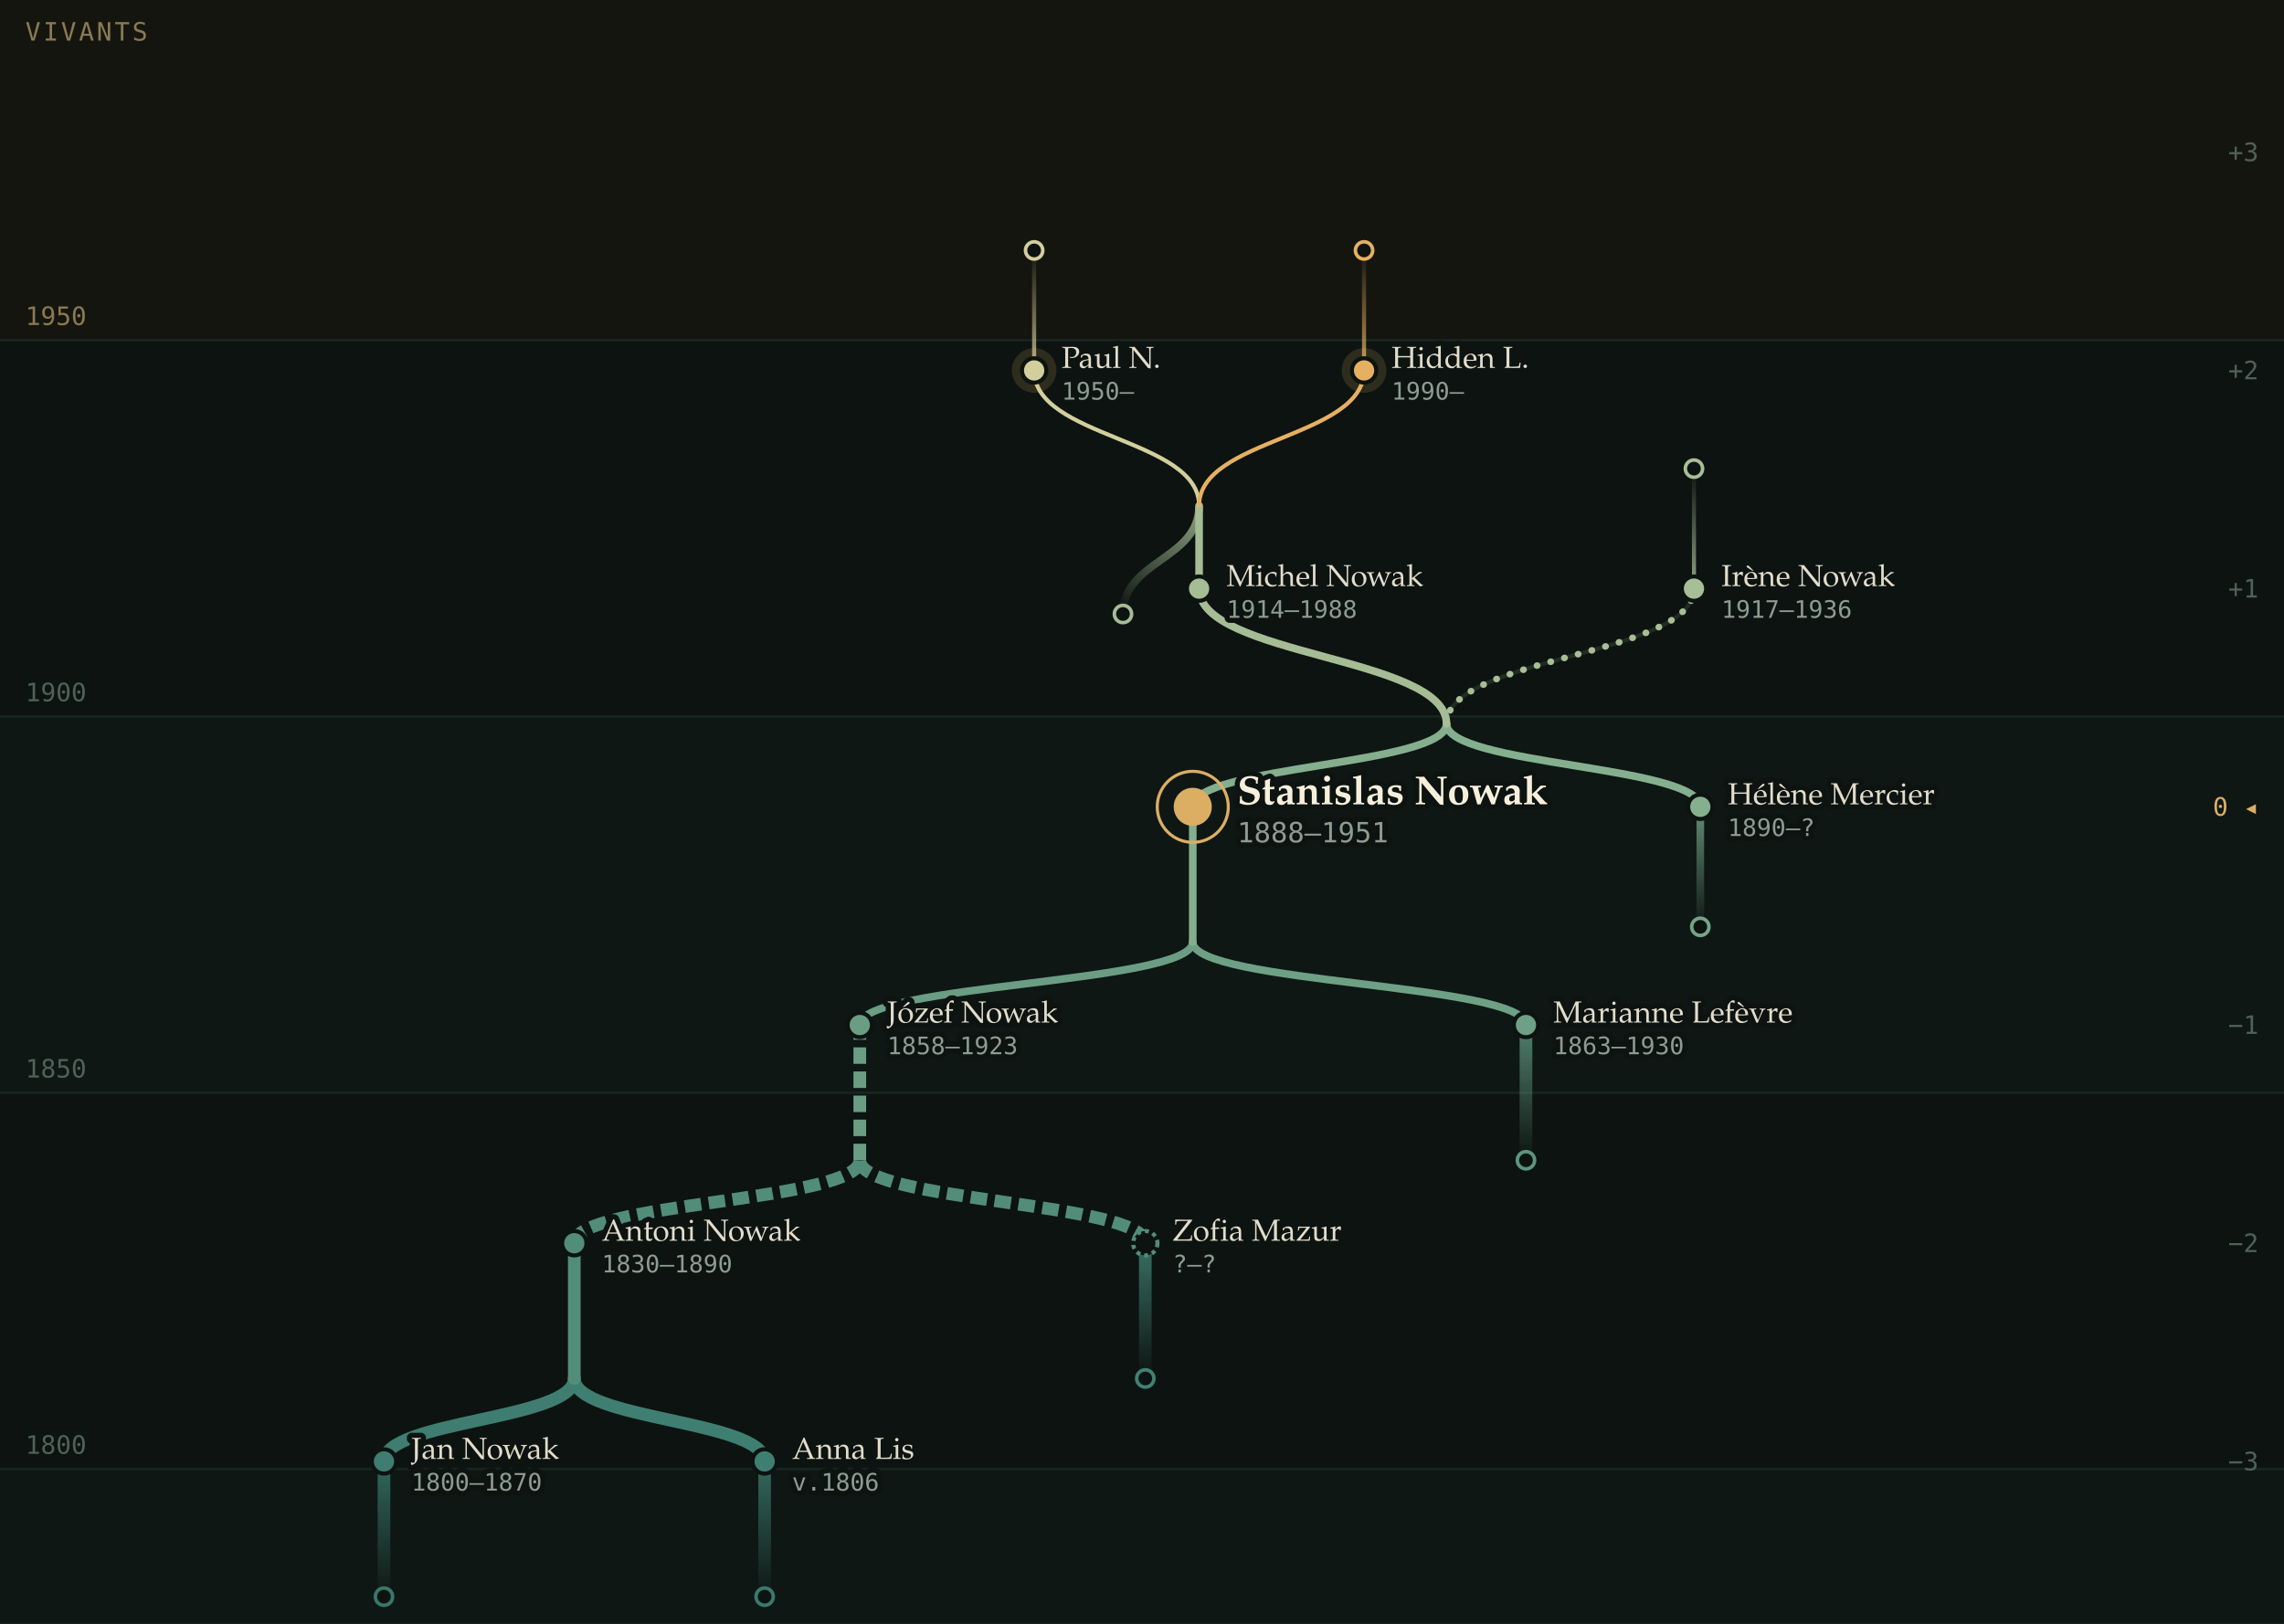
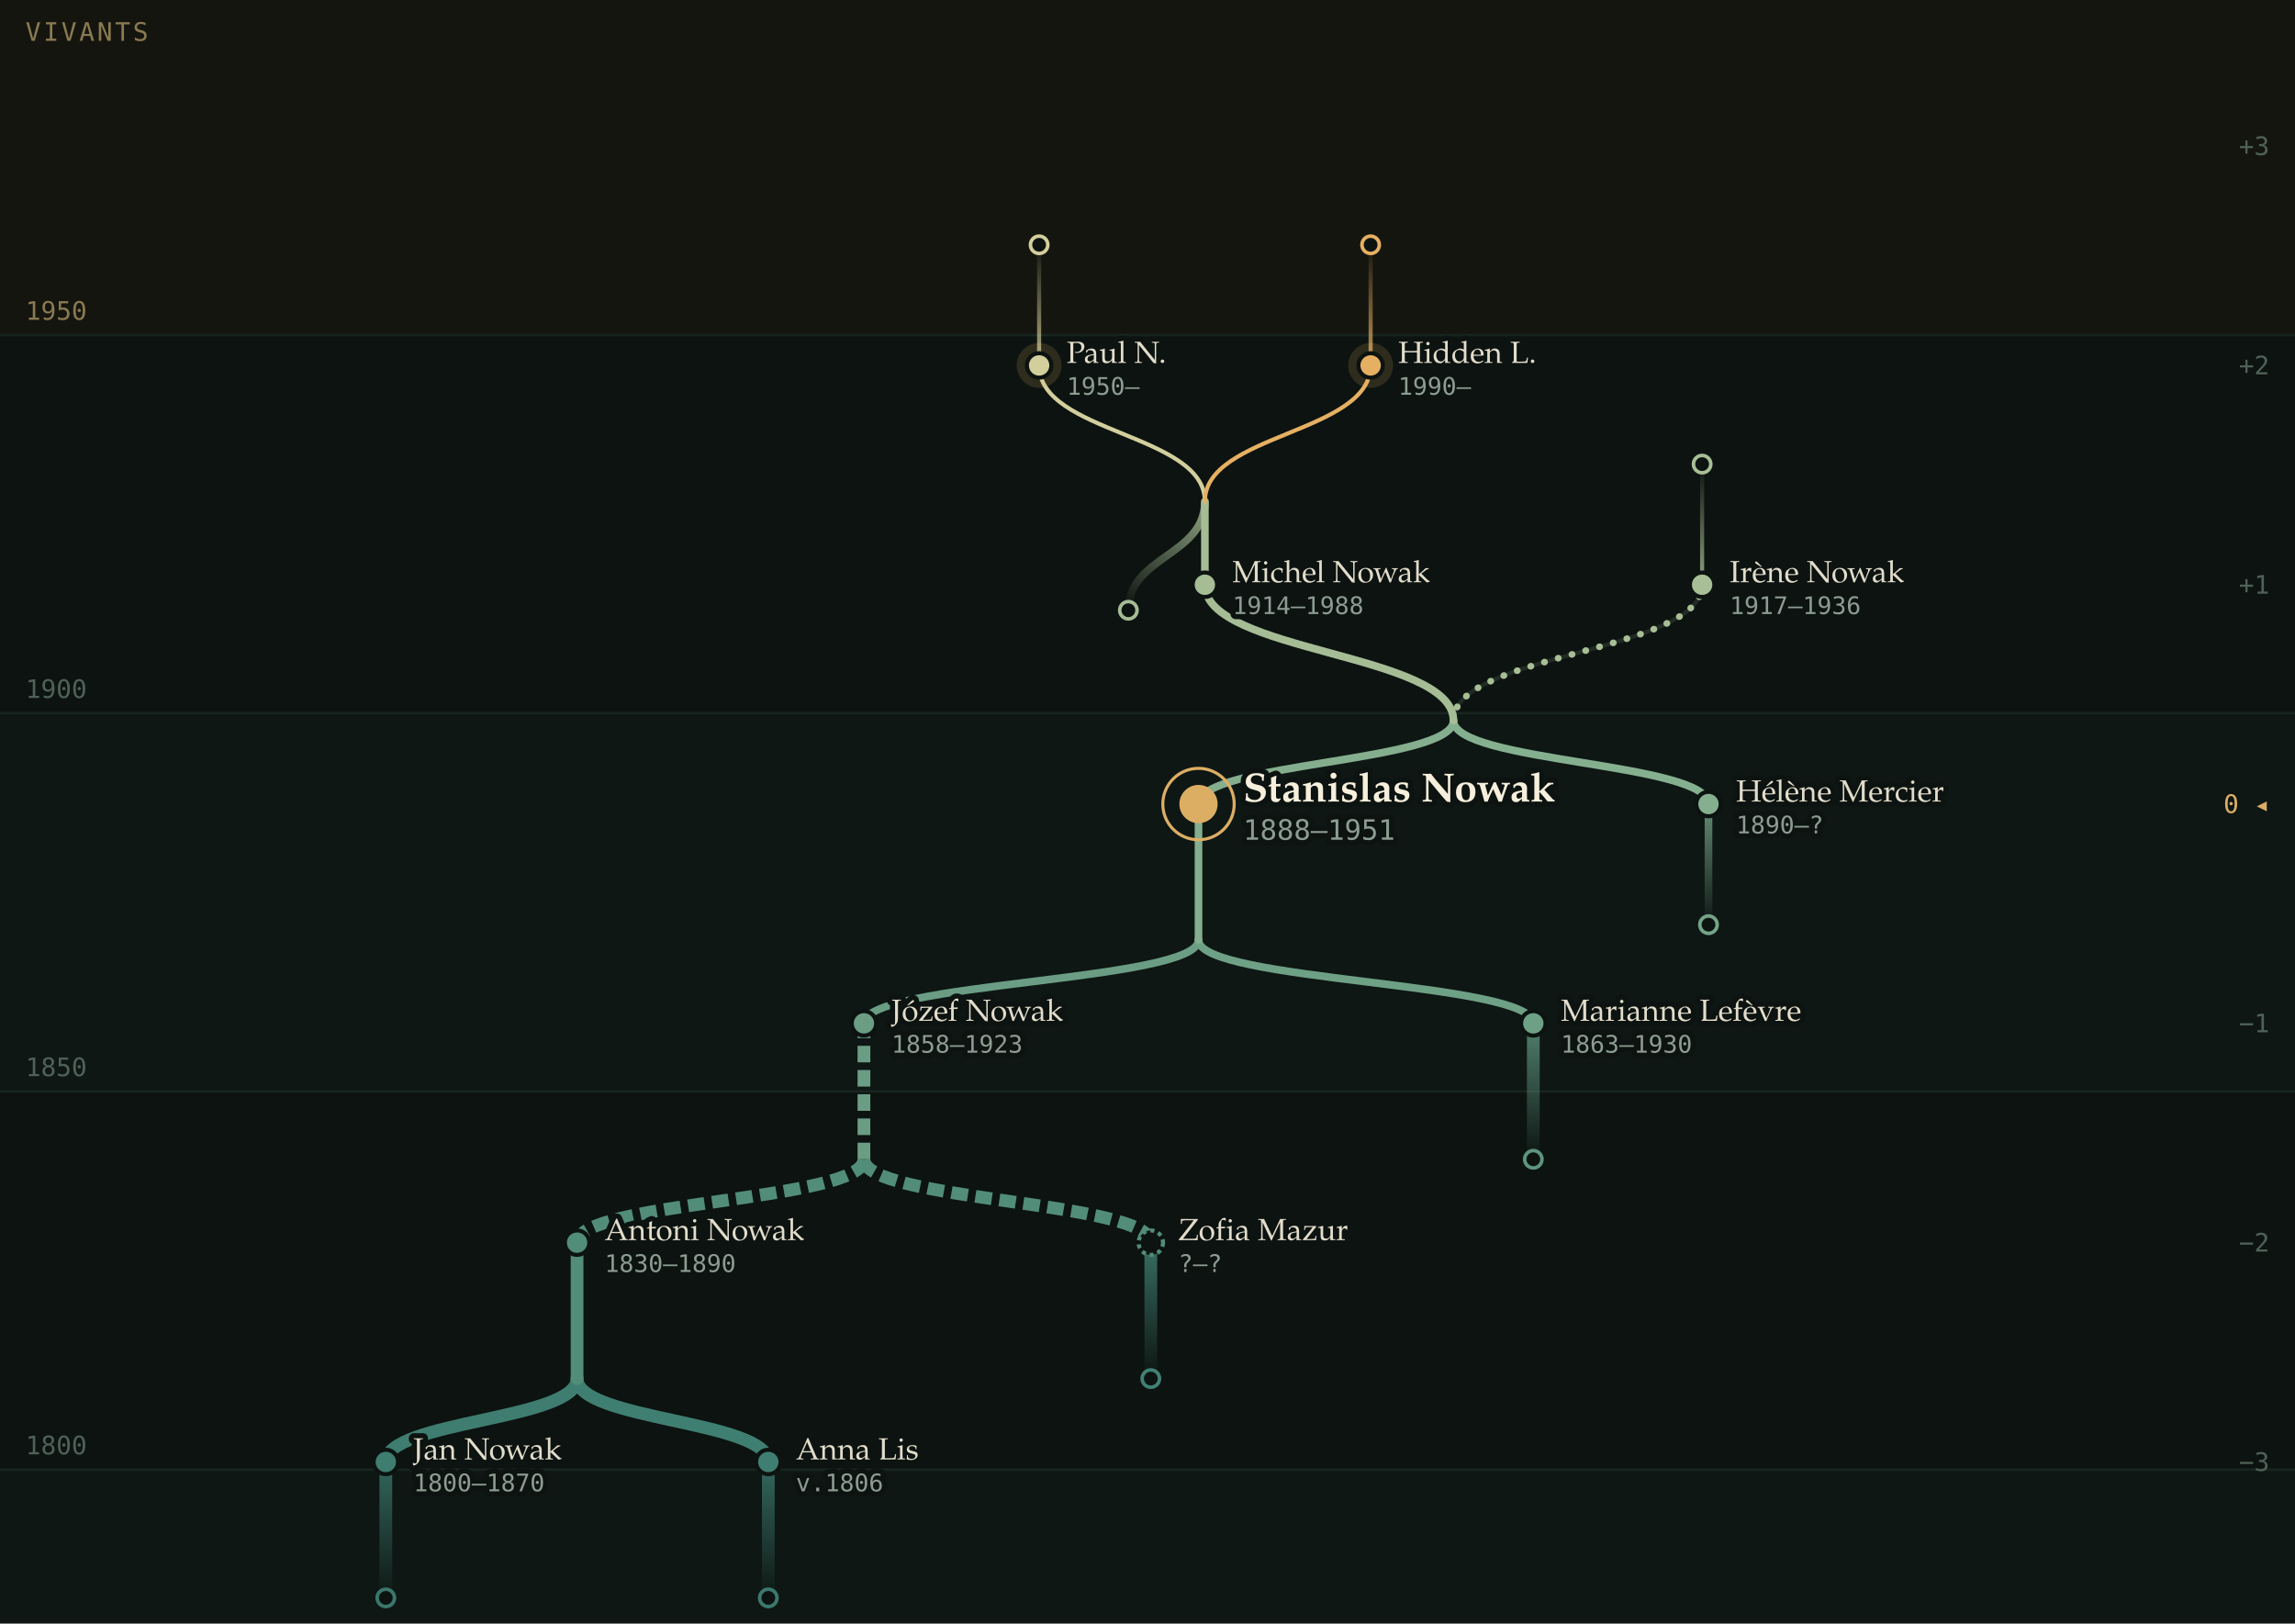
- <svg xmlns="http://www.w3.org/2000/svg" class="rv-svg" viewBox="0 0 900 640" width="100%" role="img" aria-label="Rivière autour de Stanislas Nowak">
+ <svg xmlns="http://www.w3.org/2000/svg" class="rv-svg" viewBox="0 2.7 900 636.6" width="100%" role="img" aria-label="Rivière autour de Stanislas Nowak">
  <defs>
    <linearGradient id="g0" gradientUnits="userSpaceOnUse" x1="151.3" y1="576" x2="151.3" y2="629.3">
      <stop offset="0" stop-color="#3a776a" stop-opacity="0.85" />
      <stop offset="1" stop-color="#3a776a" stop-opacity="0" />
    </linearGradient>
    <linearGradient id="g1" gradientUnits="userSpaceOnUse" x1="301.3" y1="576" x2="301.3" y2="629.3">
      <stop offset="0" stop-color="#3b796c" stop-opacity="0.85" />
      <stop offset="1" stop-color="#3b796c" stop-opacity="0" />
    </linearGradient>
    <linearGradient id="g2" gradientUnits="userSpaceOnUse" x1="451.3" y1="490" x2="451.3" y2="543.3">
      <stop offset="0" stop-color="#418173" stop-opacity="0.85" />
      <stop offset="1" stop-color="#418173" stop-opacity="0" />
    </linearGradient>
    <linearGradient id="g3" gradientUnits="userSpaceOnUse" x1="601.3" y1="404" x2="601.3" y2="457.3">
      <stop offset="0" stop-color="#5d947e" stop-opacity="0.85" />
      <stop offset="1" stop-color="#5d947e" stop-opacity="0" />
    </linearGradient>
    <linearGradient id="g4" gradientUnits="userSpaceOnUse" x1="472.5" y1="199.3" x2="442.5" y2="242">
      <stop offset="0" stop-color="#a5bc95" stop-opacity="0.85" />
      <stop offset="1" stop-color="#a5bc95" stop-opacity="0" />
    </linearGradient>
    <linearGradient id="g5" gradientUnits="userSpaceOnUse" x1="407.5" y1="146" x2="407.5" y2="98.7">
      <stop offset="0" stop-color="#d3cf9d" stop-opacity="0.85" />
      <stop offset="1" stop-color="#d3cf9d" stop-opacity="0" />
    </linearGradient>
    <linearGradient id="g6" gradientUnits="userSpaceOnUse" x1="537.5" y1="146" x2="537.5" y2="98.7">
      <stop offset="0" stop-color="#e6b062" stop-opacity="0.85" />
      <stop offset="1" stop-color="#e6b062" stop-opacity="0" />
    </linearGradient>
    <linearGradient id="g7" gradientUnits="userSpaceOnUse" x1="667.5" y1="232" x2="667.5" y2="184.7">
      <stop offset="0" stop-color="#a8be96" stop-opacity="0.85" />
      <stop offset="1" stop-color="#a8be96" stop-opacity="0" />
    </linearGradient>
    <linearGradient id="g8" gradientUnits="userSpaceOnUse" x1="670" y1="318" x2="670" y2="365.3">
      <stop offset="0" stop-color="#74a488" stop-opacity="0.85" />
      <stop offset="1" stop-color="#74a488" stop-opacity="0" />
    </linearGradient>
  </defs>
-   <rect width="900" height="640" fill="#0c1310" />
-   <rect x="0" y="579" width="900" height="61" fill="#0e1714" />
+   <rect y="2.7" width="900" height="636.6" fill="#0c1310" />
+   <rect x="0" y="579" width="900" height="60.3" fill="#0e1714" />
  <rect x="0" y="430.7" width="900" height="148.3" fill="#0c1310" />
  <line x1="0" y1="579" x2="900" y2="579" stroke="#18241f" />
  <text x="10" y="573" font-family="ui-monospace,Menlo,monospace" font-size="10" fill="#4f6158">1800</text>
  <rect x="0" y="282.4" width="900" height="148.3" fill="#0e1714" />
  <line x1="0" y1="430.7" x2="900" y2="430.7" stroke="#18241f" />
  <text x="10" y="424.7" font-family="ui-monospace,Menlo,monospace" font-size="10" fill="#4f6158">1850</text>
  <rect x="0" y="134.1" width="900" height="148.3" fill="#0c1310" />
  <line x1="0" y1="282.4" x2="900" y2="282.4" stroke="#18241f" />
  <text x="10" y="276.4" font-family="ui-monospace,Menlo,monospace" font-size="10" fill="#4f6158">1900</text>
-   <rect x="0" y="0" width="900" height="134.1" fill="#15150f" />
+   <rect x="0" y="2.7" width="900" height="131.4" fill="#15150f" />
  <line x1="0" y1="134.1" x2="900" y2="134.1" stroke="#18241f" />
  <text x="10" y="128.1" font-family="ui-monospace,Menlo,monospace" font-size="10" fill="#8a7a52">1950</text>
-   <text x="10" y="16" font-family="ui-monospace,Menlo,monospace" font-size="10" letter-spacing="1" fill="#8a7a52">VIVANTS</text>
+   <text x="10" y="18.7" font-family="ui-monospace,Menlo,monospace" font-size="10" letter-spacing="1" fill="#8a7a52">VIVANTS</text>
  <text x="890" y="579.5" text-anchor="end" font-family="ui-monospace,Menlo,monospace" font-size="10" fill="#4f6158">−3</text>
  <text x="890" y="493.5" text-anchor="end" font-family="ui-monospace,Menlo,monospace" font-size="10" fill="#4f6158">−2</text>
  <text x="890" y="407.5" text-anchor="end" font-family="ui-monospace,Menlo,monospace" font-size="10" fill="#4f6158">−1</text>
  <text x="890" y="321.5" text-anchor="end" font-family="ui-monospace,Menlo,monospace" font-size="10" fill="#dcae64">0 ◂</text>
  <text x="890" y="235.5" text-anchor="end" font-family="ui-monospace,Menlo,monospace" font-size="10" fill="#4f6158">+1</text>
  <text x="890" y="149.5" text-anchor="end" font-family="ui-monospace,Menlo,monospace" font-size="10" fill="#4f6158">+2</text>
  <text x="890" y="63.5" text-anchor="end" font-family="ui-monospace,Menlo,monospace" font-size="10" fill="#4f6158">+3</text>
  <g class="rv-tail">
    <path d="M151.3 576C151.3 602.7 151.3 602.7 151.3 629.3" fill="none" stroke="url(#g0)" stroke-width="5" />
    <circle cx="151.3" cy="629.3" r="3.4" fill="#0c1310" stroke="#3a776a" stroke-width="1.4" />
  </g>
  <g class="rv-tail">
    <path d="M301.3 576C301.3 602.7 301.3 602.7 301.3 629.3" fill="none" stroke="url(#g1)" stroke-width="5" />
    <circle cx="301.3" cy="629.3" r="3.4" fill="#0c1310" stroke="#3b796c" stroke-width="1.4" />
  </g>
  <g class="rv-tail">
    <path d="M451.3 490C451.3 516.7 451.3 516.7 451.3 543.3" fill="none" stroke="url(#g2)" stroke-width="5" />
    <circle cx="451.3" cy="543.3" r="3.4" fill="#0c1310" stroke="#418173" stroke-width="1.4" />
  </g>
  <g class="rv-tail">
    <path d="M601.3 404C601.3 430.7 601.3 430.7 601.3 457.3" fill="none" stroke="url(#g3)" stroke-width="5" />
    <circle cx="601.3" cy="457.3" r="3.4" fill="#0c1310" stroke="#5d947e" stroke-width="1.4" />
  </g>
  <g class="rv-tail">
    <path d="M472.5 199.3C472.5 220.7 442.5 220.7 442.5 242" fill="none" stroke="url(#g4)" stroke-width="3" />
    <circle cx="442.5" cy="242" r="3.4" fill="#0c1310" stroke="#a5bc95" stroke-width="1.4" />
  </g>
  <g class="rv-tail">
    <path d="M407.5 146C407.5 122.4 407.5 122.4 407.5 98.7" fill="none" stroke="url(#g5)" stroke-width="1.6" />
    <circle cx="407.5" cy="98.7" r="3.4" fill="#0c1310" stroke="#d3cf9d" stroke-width="1.4" />
  </g>
  <g class="rv-tail">
    <path d="M537.5 146C537.5 122.4 537.5 122.4 537.5 98.7" fill="none" stroke="url(#g6)" stroke-width="1.6" />
    <circle cx="537.5" cy="98.7" r="3.4" fill="#0c1310" stroke="#e6b062" stroke-width="1.4" />
  </g>
  <g class="rv-tail">
    <path d="M667.5 232C667.5 208.4 667.5 208.4 667.5 184.7" fill="none" stroke="url(#g7)" stroke-width="1.6" />
    <circle cx="667.5" cy="184.7" r="3.4" fill="#0c1310" stroke="#a8be96" stroke-width="1.4" />
  </g>
  <g class="rv-tail">
    <path d="M670 318C670 341.7 670 341.7 670 365.3" fill="none" stroke="url(#g8)" stroke-width="3" />
    <circle cx="670" cy="365.3" r="3.4" fill="#0c1310" stroke="#74a488" stroke-width="1.4" />
  </g>
  <path d="M151.3 576C151.3 559.7 226.3 559.7 226.3 543.3" fill="none" stroke="#3e7d70" stroke-width="5" stroke-linecap="round" />
  <path d="M301.3 576C301.3 559.7 226.3 559.7 226.3 543.3" fill="none" stroke="#3f7f71" stroke-width="5" stroke-linecap="round" />
  <path d="M226.3 543.3C226.3 516.7 226.3 516.7 226.3 490" fill="none" stroke="#528d7a" stroke-width="5" stroke-linecap="round" />
  <path d="M226.3 490C226.3 473.7 338.8 473.7 338.8 457.3" fill="none" stroke="#528d7a" stroke-width="5" stroke-dasharray="6.5 3" />
  <path d="M451.3 490C451.3 473.7 338.8 473.7 338.8 457.3" fill="none" stroke="#528d7a" stroke-width="5" stroke-dasharray="6.5 3" />
  <path d="M338.8 457.3C338.8 430.7 338.8 430.7 338.8 404" fill="none" stroke="#6a9d84" stroke-width="5" stroke-dasharray="6.5 3" />
  <path d="M338.8 404C338.8 387.7 470 387.7 470 371.3" fill="none" stroke="#6a9d84" stroke-width="3" stroke-linecap="round" />
  <path d="M601.3 404C601.3 387.7 470 387.7 470 371.3" fill="none" stroke="#6ea085" stroke-width="3" stroke-linecap="round" />
  <path d="M470 371.3C470 344.7 470 344.7 470 318" fill="none" stroke="#84ae8e" stroke-width="3" stroke-linecap="round" />
  <path d="M470 318C470 301.7 570 301.7 570 285.3" fill="none" stroke="#84ae8e" stroke-width="3" stroke-linecap="round" />
  <path d="M670 318C670 301.7 570 301.7 570 285.3" fill="none" stroke="#85b08f" stroke-width="3" stroke-linecap="round" />
  <path d="M570 285.3C570 258.7 472.5 258.7 472.5 232" fill="none" stroke="#a5bc95" stroke-width="3" stroke-linecap="round" />
  <path d="M472.5 232C472.5 215.7 472.5 215.7 472.5 199.3" fill="none" stroke="#a5bc95" stroke-width="3" stroke-linecap="round" />
  <g>
    <path d="M570 285.3C570 258.7 667.5 258.7 667.5 232" fill="none" stroke="#a8be96" stroke-width="1.6" stroke-opacity="0.14" />
    <path d="M570 285.3C570 258.7 667.5 258.7 667.5 232" fill="none" stroke="#a8be96" stroke-width="2.6" stroke-linecap="round" stroke-dasharray="0.1 5.5" />
  </g>
  <path d="M472.5 199.3C472.5 172.7 407.5 172.7 407.5 146" fill="none" stroke="#d3cf9d" stroke-width="1.6" stroke-linecap="round" />
  <path d="M472.5 199.3C472.5 172.7 537.5 172.7 537.5 146" fill="none" stroke="#e6b062" stroke-width="1.6" stroke-linecap="round" />
  <g class="rv-lit" />
-   <a class="rv-p" data-id="p07" href="/river?p=p07&amp;n=3">
+   <a class="rv-p" data-id="p07" href="/?p=p07&amp;n=3">
    <circle cx="470" cy="318" r="20" fill="transparent" />
    <circle cx="470" cy="318" r="14" fill="none" stroke="#dcae64" stroke-width="1.2" />
    <circle cx="470" cy="318" r="7.5" fill="#dcae64" />
    <text x="487.5" y="317" font-family="'Iowan Old Style',Palatino,Georgia,serif" font-size="16" font-weight="600" fill="#f6efdc" paint-order="stroke" stroke="#0c1310" stroke-width="4" stroke-linejoin="round">Stanislas Nowak</text>
    <text x="487.5" y="332" font-family="ui-monospace,Menlo,monospace" font-size="11" fill="#8d9c92" paint-order="stroke" stroke="#0c1310" stroke-width="4" stroke-linejoin="round">1888–1951</text>
  </a>
-   <a class="rv-p" data-id="p05" href="/river?p=p05&amp;n=3">
+   <a class="rv-p" data-id="p05" href="/?p=p05&amp;n=3">
    <circle cx="338.8" cy="404" r="20" fill="transparent" />
    <circle cx="338.8" cy="404" r="4.8" fill="#6a9d84" stroke="#0c1310" stroke-width="1.6" />
    <text x="349.6" y="403" font-family="'Iowan Old Style',Palatino,Georgia,serif" font-size="12" font-weight="400" fill="#e2dccb" paint-order="stroke" stroke="#0c1310" stroke-width="4" stroke-linejoin="round">Józef Nowak</text>
    <text x="349.6" y="415.5" font-family="ui-monospace,Menlo,monospace" font-size="9.5" fill="#8d9c92" paint-order="stroke" stroke="#0c1310" stroke-width="4" stroke-linejoin="round">1858–1923</text>
  </a>
-   <a class="rv-p" data-id="p03" href="/river?p=p03&amp;n=3">
+   <a class="rv-p" data-id="p03" href="/?p=p03&amp;n=3">
    <circle cx="226.3" cy="490" r="20" fill="transparent" />
    <circle cx="226.3" cy="490" r="4.8" fill="#528d7a" stroke="#0c1310" stroke-width="1.6" />
    <text x="237.1" y="489" font-family="'Iowan Old Style',Palatino,Georgia,serif" font-size="12" font-weight="400" fill="#e2dccb" paint-order="stroke" stroke="#0c1310" stroke-width="4" stroke-linejoin="round">Antoni Nowak</text>
    <text x="237.1" y="501.5" font-family="ui-monospace,Menlo,monospace" font-size="9.5" fill="#8d9c92" paint-order="stroke" stroke="#0c1310" stroke-width="4" stroke-linejoin="round">1830–1890</text>
  </a>
-   <a class="rv-p" data-id="p01" href="/river?p=p01&amp;n=3">
+   <a class="rv-p" data-id="p01" href="/?p=p01&amp;n=3">
    <circle cx="151.3" cy="576" r="20" fill="transparent" />
    <circle cx="151.3" cy="576" r="4.8" fill="#3e7d70" stroke="#0c1310" stroke-width="1.6" />
    <text x="162.1" y="575" font-family="'Iowan Old Style',Palatino,Georgia,serif" font-size="12" font-weight="400" fill="#e2dccb" paint-order="stroke" stroke="#0c1310" stroke-width="4" stroke-linejoin="round">Jan Nowak</text>
    <text x="162.1" y="587.5" font-family="ui-monospace,Menlo,monospace" font-size="9.5" fill="#8d9c92" paint-order="stroke" stroke="#0c1310" stroke-width="4" stroke-linejoin="round">1800–1870</text>
  </a>
-   <a class="rv-p" data-id="p02" href="/river?p=p02&amp;n=3">
+   <a class="rv-p" data-id="p02" href="/?p=p02&amp;n=3">
    <circle cx="301.3" cy="576" r="20" fill="transparent" />
    <circle cx="301.3" cy="576" r="4.8" fill="#3f7f71" stroke="#0c1310" stroke-width="1.6" />
    <text x="312.1" y="575" font-family="'Iowan Old Style',Palatino,Georgia,serif" font-size="12" font-weight="400" fill="#e2dccb" paint-order="stroke" stroke="#0c1310" stroke-width="4" stroke-linejoin="round">Anna Lis</text>
    <text x="312.1" y="587.5" font-family="ui-monospace,Menlo,monospace" font-size="9.5" fill="#8d9c92" paint-order="stroke" stroke="#0c1310" stroke-width="4" stroke-linejoin="round">v.1806</text>
  </a>
-   <a class="rv-p" data-id="p04" href="/river?p=p04&amp;n=3">
+   <a class="rv-p" data-id="p04" href="/?p=p04&amp;n=3">
    <circle cx="451.3" cy="490" r="20" fill="transparent" />
    <circle cx="451.3" cy="490" r="4.8" fill="#0c1310" stroke="#528d7a" stroke-width="1.6" stroke-dasharray="1.6 1.6" />
    <text x="462.1" y="489" font-family="'Iowan Old Style',Palatino,Georgia,serif" font-size="12" font-weight="400" fill="#e2dccb" paint-order="stroke" stroke="#0c1310" stroke-width="4" stroke-linejoin="round">Zofia Mazur</text>
    <text x="462.1" y="501.5" font-family="ui-monospace,Menlo,monospace" font-size="9.5" fill="#8d9c92" paint-order="stroke" stroke="#0c1310" stroke-width="4" stroke-linejoin="round">?–?</text>
  </a>
-   <a class="rv-p" data-id="p06" href="/river?p=p06&amp;n=3">
+   <a class="rv-p" data-id="p06" href="/?p=p06&amp;n=3">
    <circle cx="601.3" cy="404" r="20" fill="transparent" />
    <circle cx="601.3" cy="404" r="4.8" fill="#6ea085" stroke="#0c1310" stroke-width="1.6" />
    <text x="612.1" y="403" font-family="'Iowan Old Style',Palatino,Georgia,serif" font-size="12" font-weight="400" fill="#e2dccb" paint-order="stroke" stroke="#0c1310" stroke-width="4" stroke-linejoin="round">Marianne Lefèvre</text>
    <text x="612.1" y="415.5" font-family="ui-monospace,Menlo,monospace" font-size="9.5" fill="#8d9c92" paint-order="stroke" stroke="#0c1310" stroke-width="4" stroke-linejoin="round">1863–1930</text>
  </a>
-   <a class="rv-p" data-id="p08" href="/river?p=p08&amp;n=3">
+   <a class="rv-p" data-id="p08" href="/?p=p08&amp;n=3">
    <circle cx="670" cy="318" r="20" fill="transparent" />
    <circle cx="670" cy="318" r="4.8" fill="#85b08f" stroke="#0c1310" stroke-width="1.6" />
    <text x="680.8" y="317" font-family="'Iowan Old Style',Palatino,Georgia,serif" font-size="12" font-weight="400" fill="#e2dccb" paint-order="stroke" stroke="#0c1310" stroke-width="4" stroke-linejoin="round">Hélène Mercier</text>
    <text x="680.8" y="329.5" font-family="ui-monospace,Menlo,monospace" font-size="9.5" fill="#8d9c92" paint-order="stroke" stroke="#0c1310" stroke-width="4" stroke-linejoin="round">1890–?</text>
  </a>
-   <a class="rv-p" data-id="p09" href="/river?p=p09&amp;n=3">
+   <a class="rv-p" data-id="p09" href="/?p=p09&amp;n=3">
    <circle cx="472.5" cy="232" r="20" fill="transparent" />
    <circle cx="472.5" cy="232" r="4.8" fill="#a5bc95" stroke="#0c1310" stroke-width="1.6" />
    <text x="483.3" y="231" font-family="'Iowan Old Style',Palatino,Georgia,serif" font-size="12" font-weight="400" fill="#e2dccb" paint-order="stroke" stroke="#0c1310" stroke-width="4" stroke-linejoin="round">Michel Nowak</text>
    <text x="483.3" y="243.5" font-family="ui-monospace,Menlo,monospace" font-size="9.5" fill="#8d9c92" paint-order="stroke" stroke="#0c1310" stroke-width="4" stroke-linejoin="round">1914–1988</text>
  </a>
-   <a class="rv-p" data-id="p12" href="/river?p=p12&amp;n=3">
+   <a class="rv-p" data-id="p12" href="/?p=p12&amp;n=3">
    <circle cx="407.5" cy="146" r="20" fill="transparent" />
    <circle cx="407.5" cy="146" r="8.8" fill="#e6b062" fill-opacity="0.16" />
    <circle cx="407.5" cy="146" r="4.8" fill="#d3cf9d" stroke="#0c1310" stroke-width="1.6" />
    <text x="418.3" y="145" font-family="'Iowan Old Style',Palatino,Georgia,serif" font-size="12" font-weight="400" fill="#e2dccb" paint-order="stroke" stroke="#0c1310" stroke-width="4" stroke-linejoin="round">Paul N.</text>
    <text x="418.3" y="157.5" font-family="ui-monospace,Menlo,monospace" font-size="9.5" fill="#8d9c92" paint-order="stroke" stroke="#0c1310" stroke-width="4" stroke-linejoin="round">1950–</text>
  </a>
-   <a class="rv-p" data-id="p11" href="/river?p=p11&amp;n=3">
+   <a class="rv-p" data-id="p11" href="/?p=p11&amp;n=3">
    <circle cx="537.5" cy="146" r="20" fill="transparent" />
    <circle cx="537.5" cy="146" r="8.8" fill="#e6b062" fill-opacity="0.16" />
    <circle cx="537.5" cy="146" r="4.8" fill="#e6b062" stroke="#0c1310" stroke-width="1.6" />
    <text x="548.3" y="145" font-family="'Iowan Old Style',Palatino,Georgia,serif" font-size="12" font-weight="400" fill="#e2dccb" paint-order="stroke" stroke="#0c1310" stroke-width="4" stroke-linejoin="round">Hidden L.</text>
    <text x="548.3" y="157.5" font-family="ui-monospace,Menlo,monospace" font-size="9.5" fill="#8d9c92" paint-order="stroke" stroke="#0c1310" stroke-width="4" stroke-linejoin="round">1990–</text>
  </a>
-   <a class="rv-p" data-id="p10" href="/river?p=p10&amp;n=3">
+   <a class="rv-p" data-id="p10" href="/?p=p10&amp;n=3">
    <circle cx="667.5" cy="232" r="20" fill="transparent" />
    <circle cx="667.5" cy="232" r="4.8" fill="#a8be96" stroke="#0c1310" stroke-width="1.6" />
    <text x="678.3" y="231" font-family="'Iowan Old Style',Palatino,Georgia,serif" font-size="12" font-weight="400" fill="#e2dccb" paint-order="stroke" stroke="#0c1310" stroke-width="4" stroke-linejoin="round">Irène Nowak</text>
    <text x="678.3" y="243.5" font-family="ui-monospace,Menlo,monospace" font-size="9.5" fill="#8d9c92" paint-order="stroke" stroke="#0c1310" stroke-width="4" stroke-linejoin="round">1917–1936</text>
  </a>
</svg>
